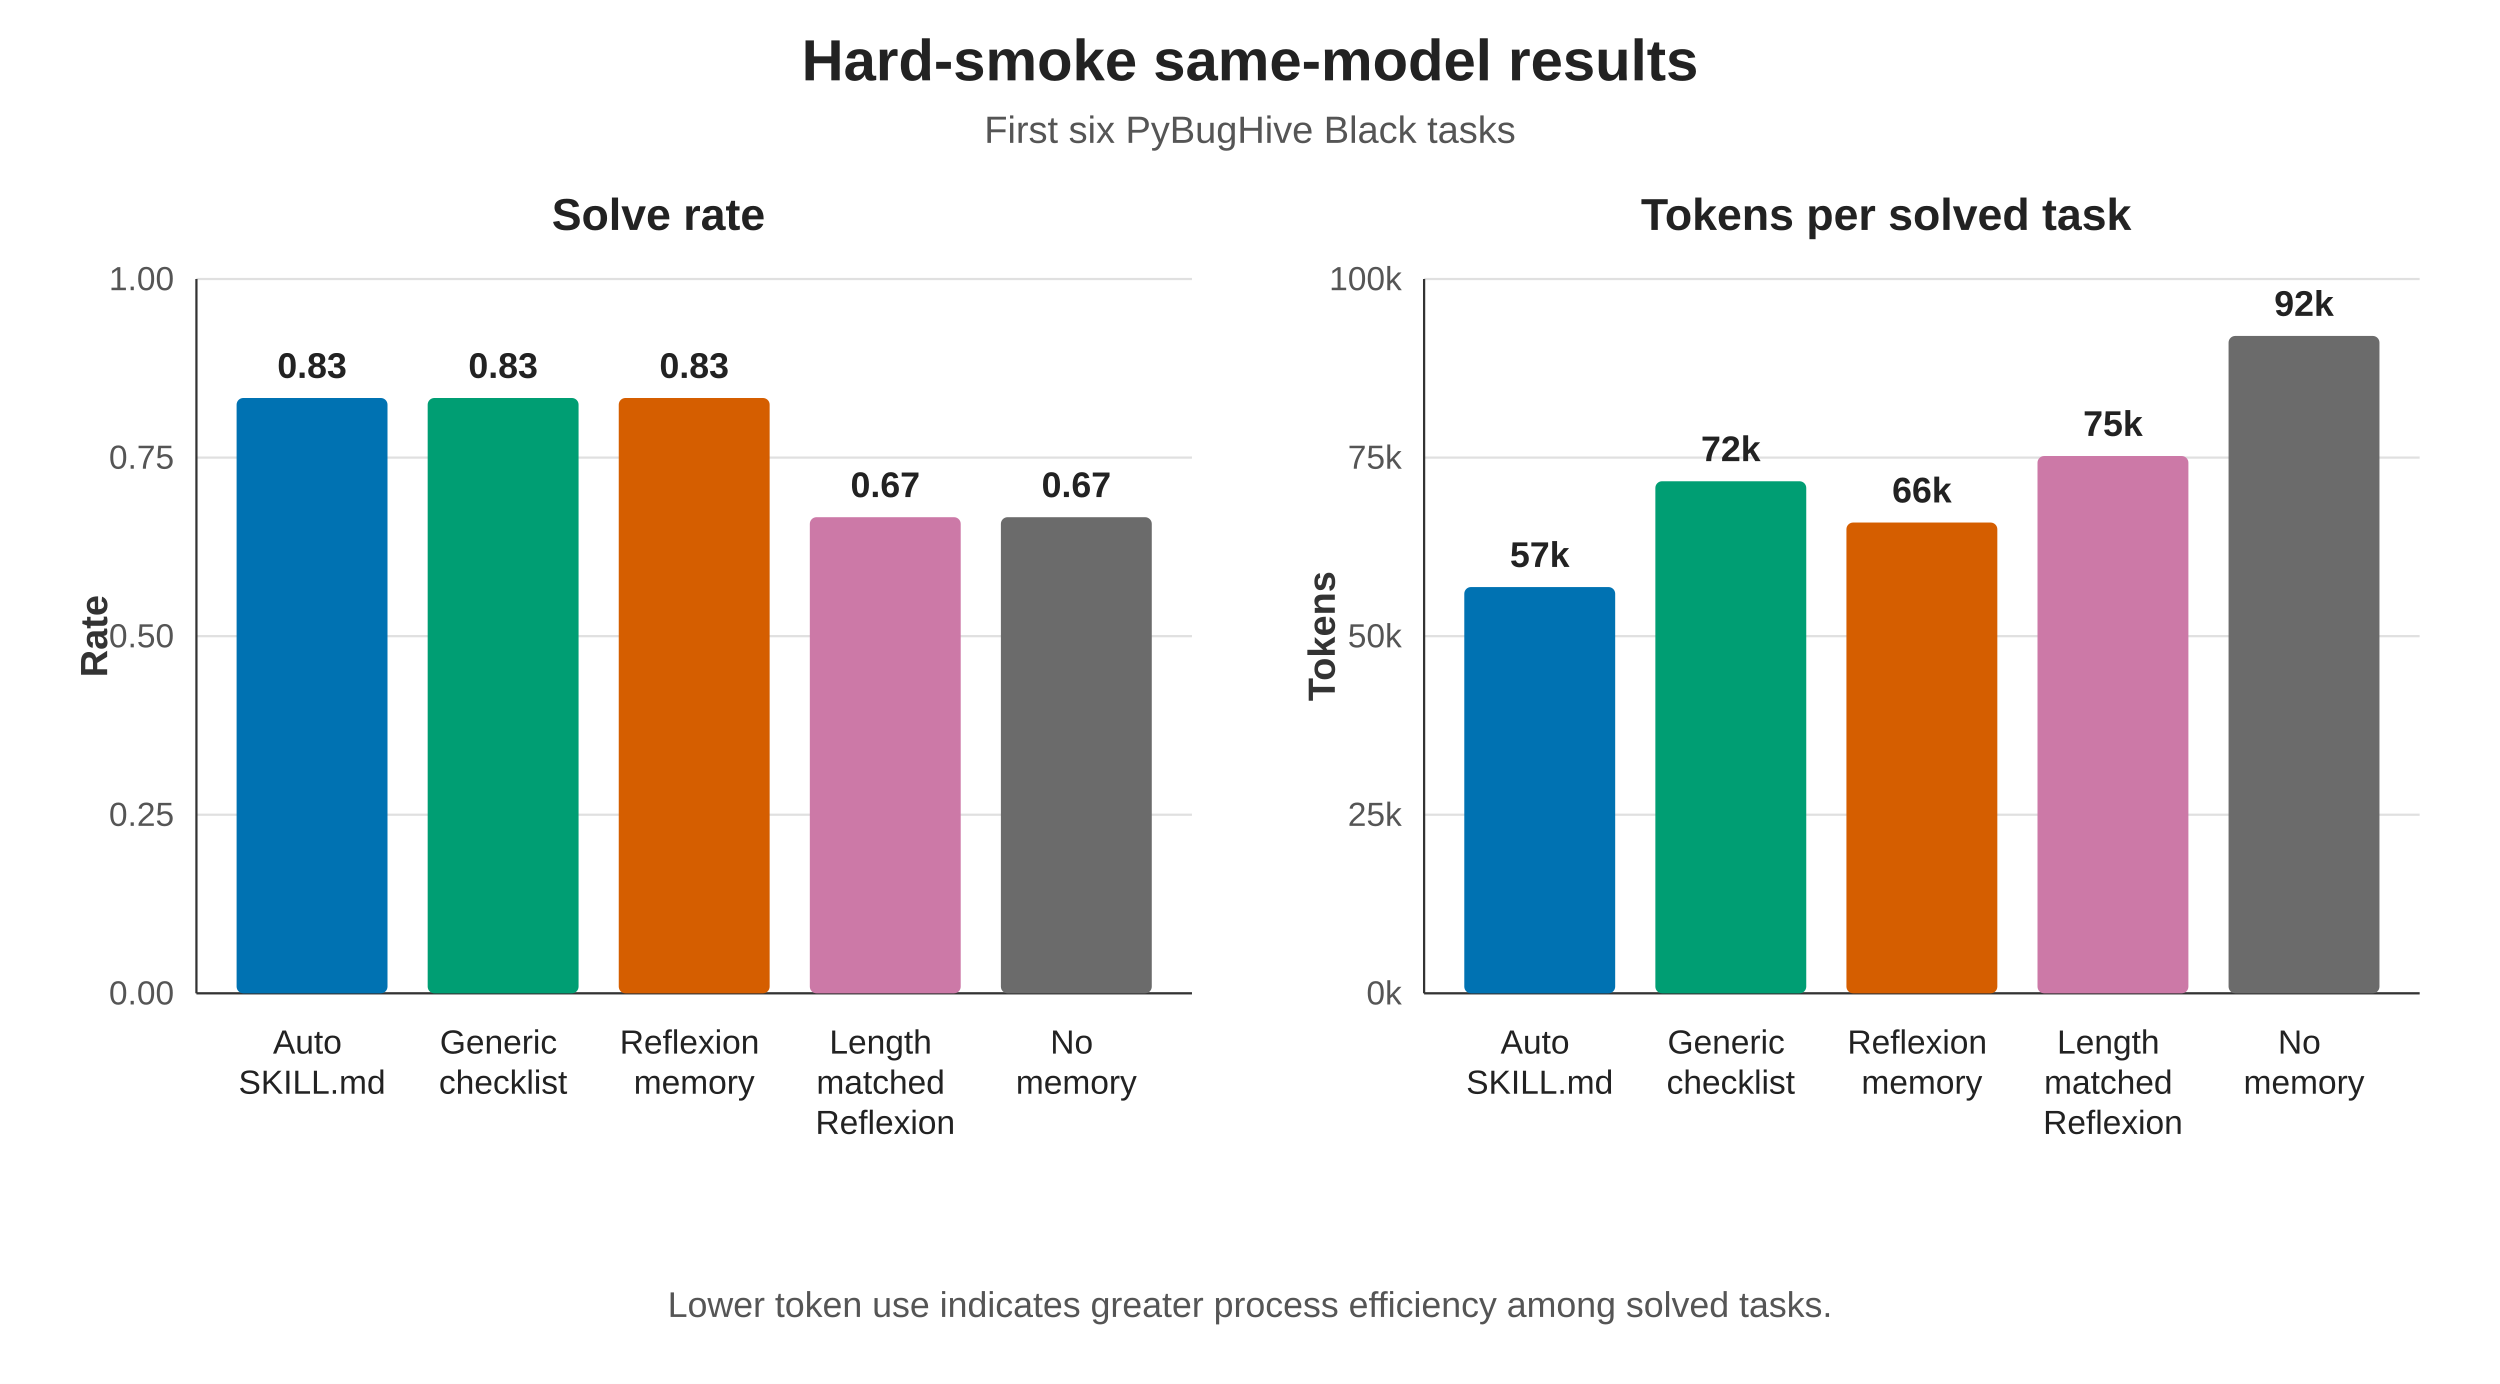
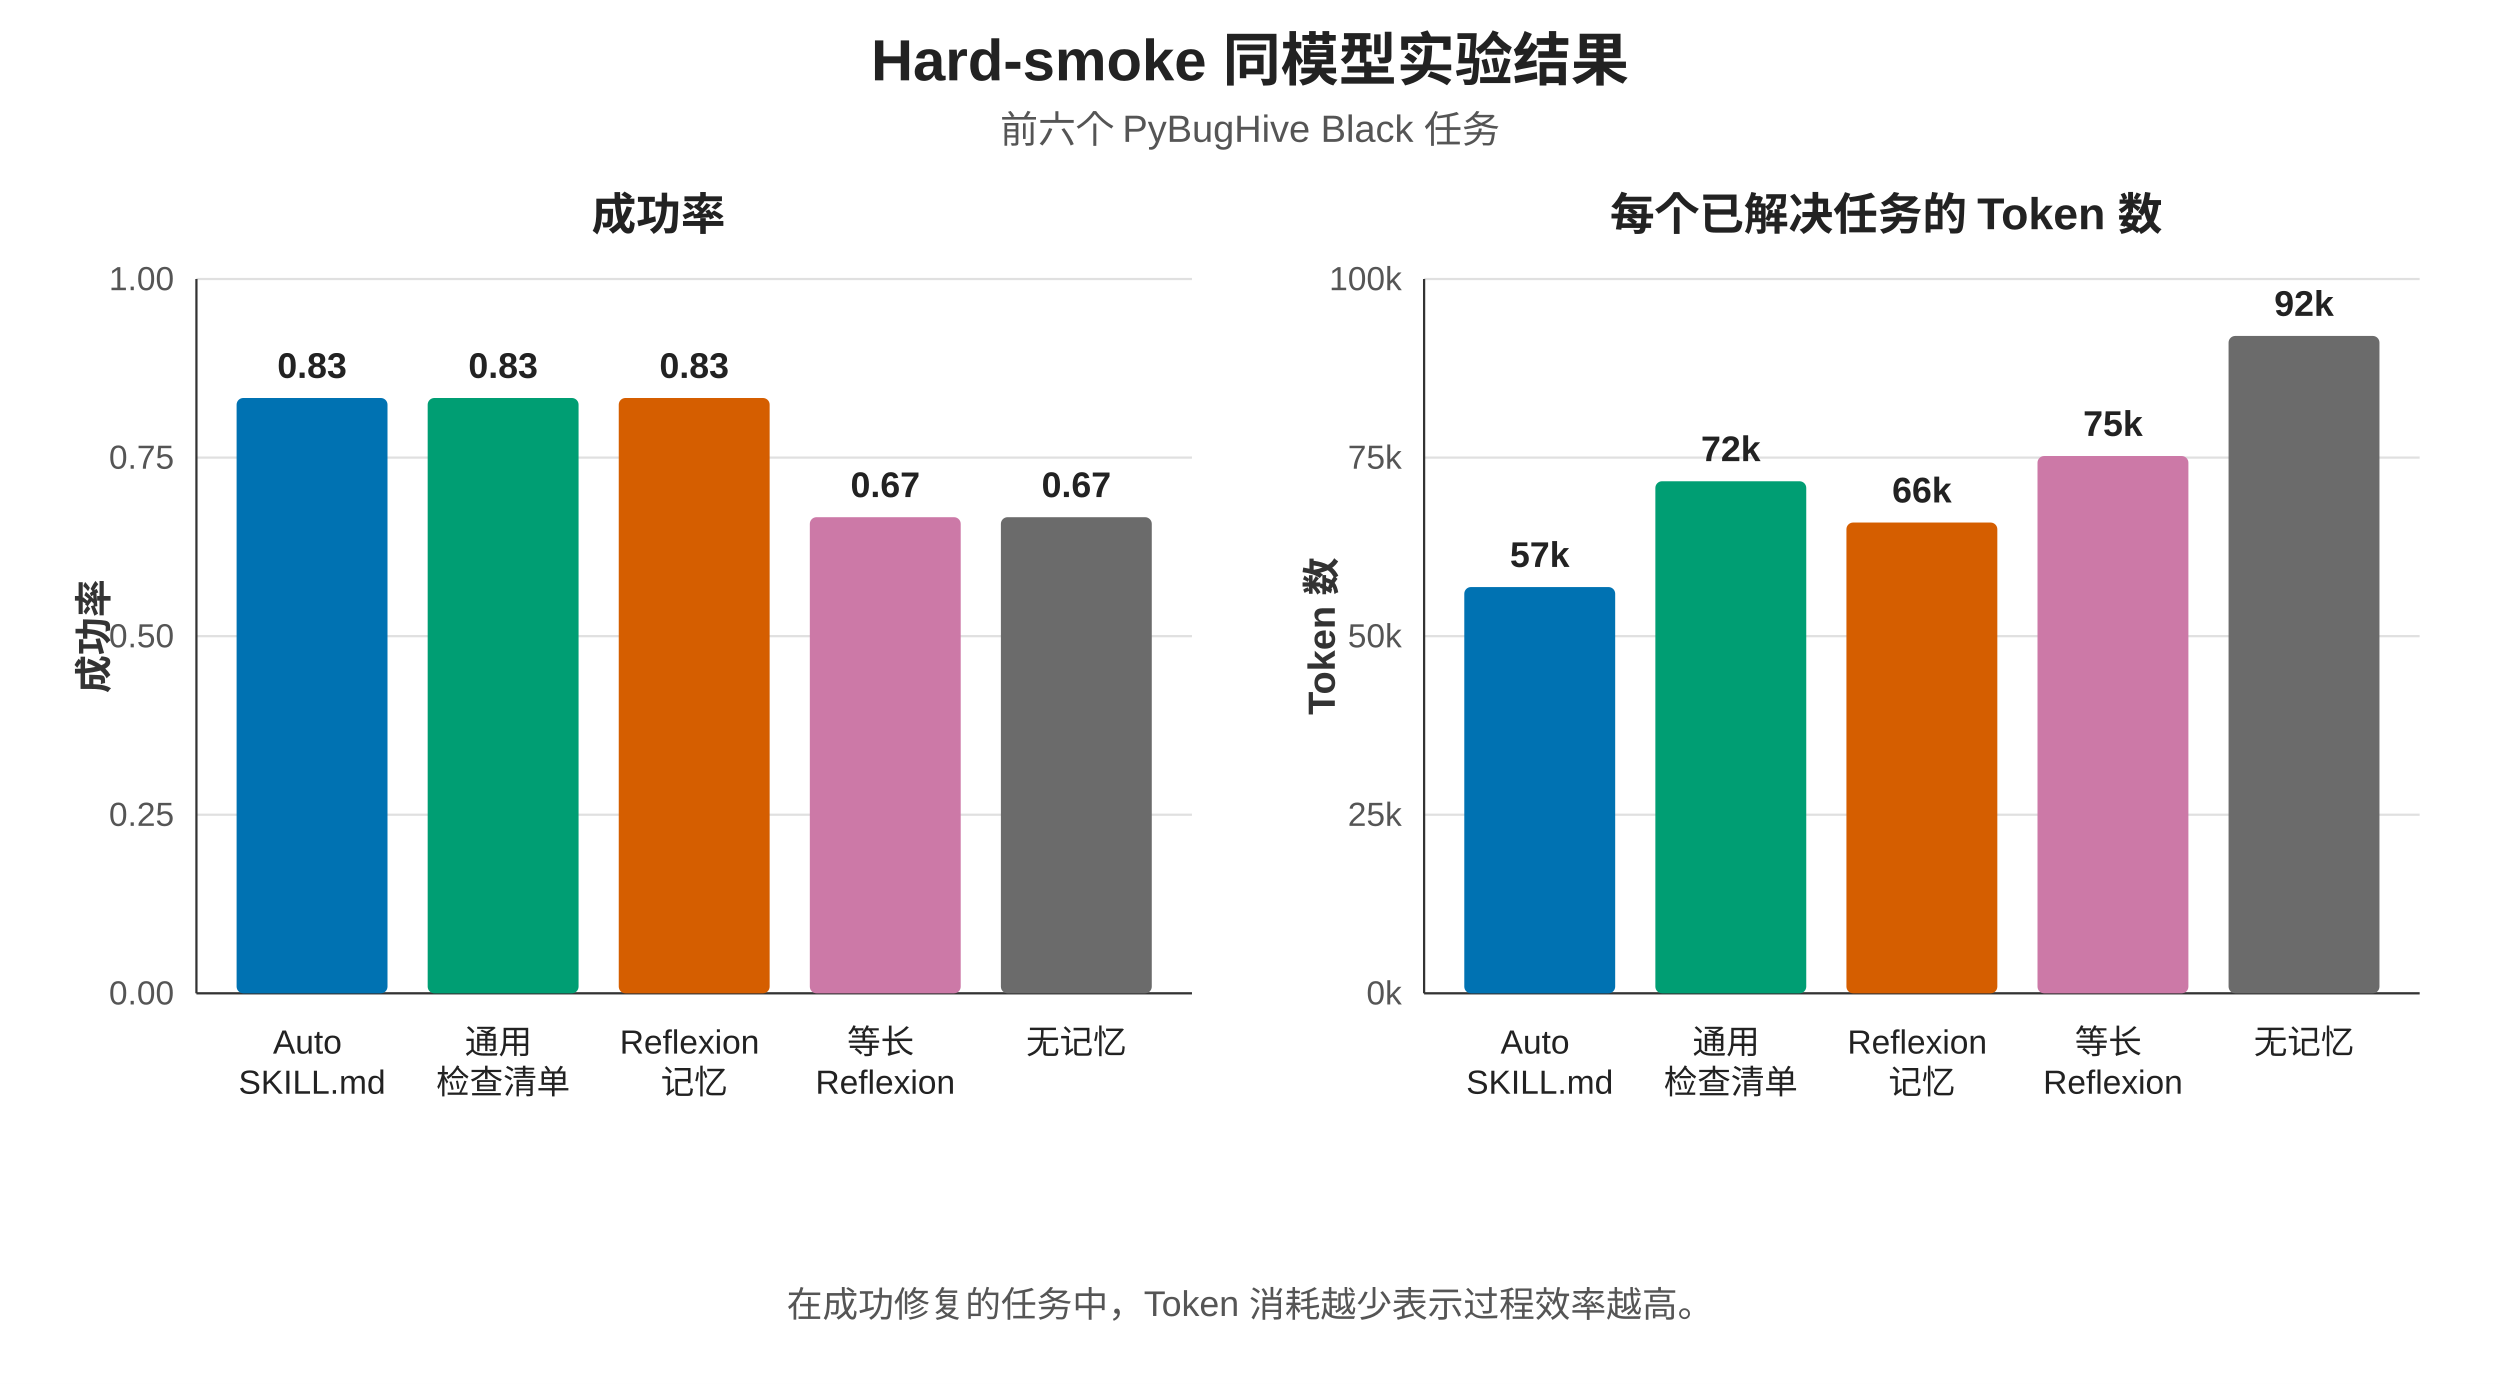
<svg xmlns="http://www.w3.org/2000/svg" width="1120" height="620" viewBox="0 0 1120 620">
  <rect width="100%" height="100%" fill="#ffffff" />
  <style>
-     text { font-family: Arial, Helvetica, sans-serif; }
+     text { font-family: "Microsoft YaHei", "PingFang SC", Arial, sans-serif; }
  </style>
-   <text x="560.0" y="36.0" text-anchor="middle" font-size="26" font-weight="700" fill="#222222">Hard-smoke same-model results</text>
-   <text x="560.0" y="64.0" text-anchor="middle" font-size="17" font-weight="400" fill="#555555">First six PyBugHive Black tasks</text>
-   <text x="295.0" y="103.0" text-anchor="middle" font-size="20" font-weight="700" fill="#222222">Solve rate</text>
+   <text x="560.0" y="36.0" text-anchor="middle" font-size="26" font-weight="700" fill="#222222">Hard-smoke 同模型实验结果</text>
+   <text x="560.0" y="64.0" text-anchor="middle" font-size="17" font-weight="400" fill="#555555">前六个 PyBugHive Black 任务</text>
+   <text x="295.0" y="103.0" text-anchor="middle" font-size="20" font-weight="700" fill="#222222">成功率</text>
  <line x1="88.0" y1="445.0" x2="534.0" y2="445.0" stroke="#E0E0E0" stroke-width="1.0" />
  <text x="78.0" y="450.0" text-anchor="end" font-size="15" font-weight="400" fill="#555555">0.00</text>
  <line x1="88.0" y1="365.0" x2="534.0" y2="365.0" stroke="#E0E0E0" stroke-width="1.0" />
  <text x="78.0" y="370.0" text-anchor="end" font-size="15" font-weight="400" fill="#555555">0.25</text>
  <line x1="88.0" y1="285.0" x2="534.0" y2="285.0" stroke="#E0E0E0" stroke-width="1.0" />
  <text x="78.0" y="290.0" text-anchor="end" font-size="15" font-weight="400" fill="#555555">0.50</text>
  <line x1="88.0" y1="205.0" x2="534.0" y2="205.0" stroke="#E0E0E0" stroke-width="1.0" />
  <text x="78.0" y="210.0" text-anchor="end" font-size="15" font-weight="400" fill="#555555">0.75</text>
  <line x1="88.0" y1="125.0" x2="534.0" y2="125.0" stroke="#E0E0E0" stroke-width="1.0" />
  <text x="78.0" y="130.0" text-anchor="end" font-size="15" font-weight="400" fill="#555555">1.00</text>
  <line x1="88.0" y1="125.0" x2="88.0" y2="445.0" stroke="#333333" stroke-width="1.0" />
  <line x1="88.0" y1="445.0" x2="534.0" y2="445.0" stroke="#333333" stroke-width="1.0" />
-   <text x="48.0" y="285.0" text-anchor="middle" font-size="17" font-weight="700" fill="#333333" transform="rotate(-90 48 285.0)">Rate</text>
+   <text x="48.0" y="285.0" text-anchor="middle" font-size="17" font-weight="700" fill="#333333" transform="rotate(-90 48 285.0)">成功率</text>
  <rect x="106.0" y="178.3" width="67.6" height="266.7" rx="3.0" ry="3.0" fill="#0072B2" opacity="1.000" stroke="none" stroke-width="1.0" />
  <text x="139.8" y="169.3" text-anchor="middle" font-size="16" font-weight="700" fill="#222222">0.83</text>
  <text x="139.8" y="472.0" text-anchor="middle" font-size="15" fill="#222222">
    <tspan x="139.8" dy="0">Auto</tspan>
    <tspan x="139.8" dy="18">SKILL.md</tspan>
  </text>
  <rect x="191.6" y="178.3" width="67.6" height="266.7" rx="3.0" ry="3.0" fill="#009E73" opacity="1.000" stroke="none" stroke-width="1.0" />
  <text x="225.4" y="169.3" text-anchor="middle" font-size="16" font-weight="700" fill="#222222">0.83</text>
  <text x="225.4" y="472.0" text-anchor="middle" font-size="15" fill="#222222">
-     <tspan x="225.4" dy="0">Generic</tspan>
-     <tspan x="225.4" dy="18">checklist</tspan>
+     <tspan x="225.4" dy="0">通用</tspan>
+     <tspan x="225.4" dy="18">检查清单</tspan>
  </text>
  <rect x="277.2" y="178.3" width="67.6" height="266.7" rx="3.0" ry="3.0" fill="#D55E00" opacity="1.000" stroke="none" stroke-width="1.0" />
  <text x="311.0" y="169.3" text-anchor="middle" font-size="16" font-weight="700" fill="#222222">0.83</text>
  <text x="311.0" y="472.0" text-anchor="middle" font-size="15" fill="#222222">
    <tspan x="311.0" dy="0">Reflexion</tspan>
-     <tspan x="311.0" dy="18">memory</tspan>
+     <tspan x="311.0" dy="18">记忆</tspan>
  </text>
  <rect x="362.8" y="231.7" width="67.6" height="213.3" rx="3.0" ry="3.0" fill="#CC79A7" opacity="1.000" stroke="none" stroke-width="1.0" />
  <text x="396.6" y="222.7" text-anchor="middle" font-size="16" font-weight="700" fill="#222222">0.67</text>
  <text x="396.6" y="472.0" text-anchor="middle" font-size="15" fill="#222222">
-     <tspan x="396.6" dy="0">Length</tspan>
-     <tspan x="396.6" dy="18">matched</tspan>
+     <tspan x="396.6" dy="0">等长</tspan>
    <tspan x="396.6" dy="18">Reflexion</tspan>
  </text>
  <rect x="448.4" y="231.7" width="67.6" height="213.3" rx="3.0" ry="3.0" fill="#6B6B6B" opacity="1.000" stroke="none" stroke-width="1.0" />
  <text x="482.2" y="222.7" text-anchor="middle" font-size="16" font-weight="700" fill="#222222">0.67</text>
  <text x="482.2" y="472.0" text-anchor="middle" font-size="15" fill="#222222">
-     <tspan x="482.2" dy="0">No</tspan>
-     <tspan x="482.2" dy="18">memory</tspan>
+     <tspan x="482.2" dy="0">无记忆</tspan>
  </text>
-   <text x="845.0" y="103.0" text-anchor="middle" font-size="20" font-weight="700" fill="#222222">Tokens per solved task</text>
+   <text x="845.0" y="103.0" text-anchor="middle" font-size="20" font-weight="700" fill="#222222">每个已解决任务的 Token 数</text>
  <line x1="638.0" y1="445.0" x2="1084.0" y2="445.0" stroke="#E0E0E0" stroke-width="1.0" />
  <text x="628.0" y="450.0" text-anchor="end" font-size="15" font-weight="400" fill="#555555">0k</text>
  <line x1="638.0" y1="365.0" x2="1084.0" y2="365.0" stroke="#E0E0E0" stroke-width="1.0" />
  <text x="628.0" y="370.0" text-anchor="end" font-size="15" font-weight="400" fill="#555555">25k</text>
  <line x1="638.0" y1="285.0" x2="1084.0" y2="285.0" stroke="#E0E0E0" stroke-width="1.0" />
  <text x="628.0" y="290.0" text-anchor="end" font-size="15" font-weight="400" fill="#555555">50k</text>
  <line x1="638.0" y1="205.0" x2="1084.0" y2="205.0" stroke="#E0E0E0" stroke-width="1.0" />
  <text x="628.0" y="210.0" text-anchor="end" font-size="15" font-weight="400" fill="#555555">75k</text>
  <line x1="638.0" y1="125.0" x2="1084.0" y2="125.0" stroke="#E0E0E0" stroke-width="1.0" />
  <text x="628.0" y="130.0" text-anchor="end" font-size="15" font-weight="400" fill="#555555">100k</text>
  <line x1="638.0" y1="125.0" x2="638.0" y2="445.0" stroke="#333333" stroke-width="1.0" />
  <line x1="638.0" y1="445.0" x2="1084.0" y2="445.0" stroke="#333333" stroke-width="1.0" />
-   <text x="598.0" y="285.0" text-anchor="middle" font-size="17" font-weight="700" fill="#333333" transform="rotate(-90 598 285.0)">Tokens</text>
+   <text x="598.0" y="285.0" text-anchor="middle" font-size="17" font-weight="700" fill="#333333" transform="rotate(-90 598 285.0)">Token 数</text>
  <rect x="656.0" y="263.0" width="67.6" height="182.0" rx="3.0" ry="3.0" fill="#0072B2" opacity="1.000" stroke="none" stroke-width="1.0" />
  <text x="689.8" y="254.0" text-anchor="middle" font-size="16" font-weight="700" fill="#222222">57k</text>
  <text x="689.8" y="472.0" text-anchor="middle" font-size="15" fill="#222222">
    <tspan x="689.8" dy="0">Auto</tspan>
    <tspan x="689.8" dy="18">SKILL.md</tspan>
  </text>
  <rect x="741.6" y="215.6" width="67.6" height="229.4" rx="3.0" ry="3.0" fill="#009E73" opacity="1.000" stroke="none" stroke-width="1.0" />
  <text x="775.4" y="206.6" text-anchor="middle" font-size="16" font-weight="700" fill="#222222">72k</text>
  <text x="775.4" y="472.0" text-anchor="middle" font-size="15" fill="#222222">
-     <tspan x="775.4" dy="0">Generic</tspan>
-     <tspan x="775.4" dy="18">checklist</tspan>
+     <tspan x="775.4" dy="0">通用</tspan>
+     <tspan x="775.4" dy="18">检查清单</tspan>
  </text>
  <rect x="827.2" y="234.1" width="67.6" height="210.9" rx="3.0" ry="3.0" fill="#D55E00" opacity="1.000" stroke="none" stroke-width="1.0" />
  <text x="861.0" y="225.1" text-anchor="middle" font-size="16" font-weight="700" fill="#222222">66k</text>
  <text x="861.0" y="472.0" text-anchor="middle" font-size="15" fill="#222222">
    <tspan x="861.0" dy="0">Reflexion</tspan>
-     <tspan x="861.0" dy="18">memory</tspan>
+     <tspan x="861.0" dy="18">记忆</tspan>
  </text>
  <rect x="912.8" y="204.3" width="67.6" height="240.7" rx="3.0" ry="3.0" fill="#CC79A7" opacity="1.000" stroke="none" stroke-width="1.0" />
  <text x="946.6" y="195.3" text-anchor="middle" font-size="16" font-weight="700" fill="#222222">75k</text>
  <text x="946.6" y="472.0" text-anchor="middle" font-size="15" fill="#222222">
-     <tspan x="946.6" dy="0">Length</tspan>
-     <tspan x="946.6" dy="18">matched</tspan>
+     <tspan x="946.6" dy="0">等长</tspan>
    <tspan x="946.6" dy="18">Reflexion</tspan>
  </text>
  <rect x="998.4" y="150.5" width="67.6" height="294.5" rx="3.0" ry="3.0" fill="#6B6B6B" opacity="1.000" stroke="none" stroke-width="1.0" />
  <text x="1032.2" y="141.5" text-anchor="middle" font-size="16" font-weight="700" fill="#222222">92k</text>
  <text x="1032.2" y="472.0" text-anchor="middle" font-size="15" fill="#222222">
-     <tspan x="1032.2" dy="0">No</tspan>
-     <tspan x="1032.2" dy="18">memory</tspan>
+     <tspan x="1032.2" dy="0">无记忆</tspan>
  </text>
-   <text x="560.0" y="590.0" text-anchor="middle" font-size="16" font-weight="400" fill="#555555">Lower token use indicates greater process efficiency among solved tasks.</text>
+   <text x="560.0" y="590.0" text-anchor="middle" font-size="16" font-weight="400" fill="#555555">在成功修复的任务中，Token 消耗越少表示过程效率越高。</text>
</svg>
